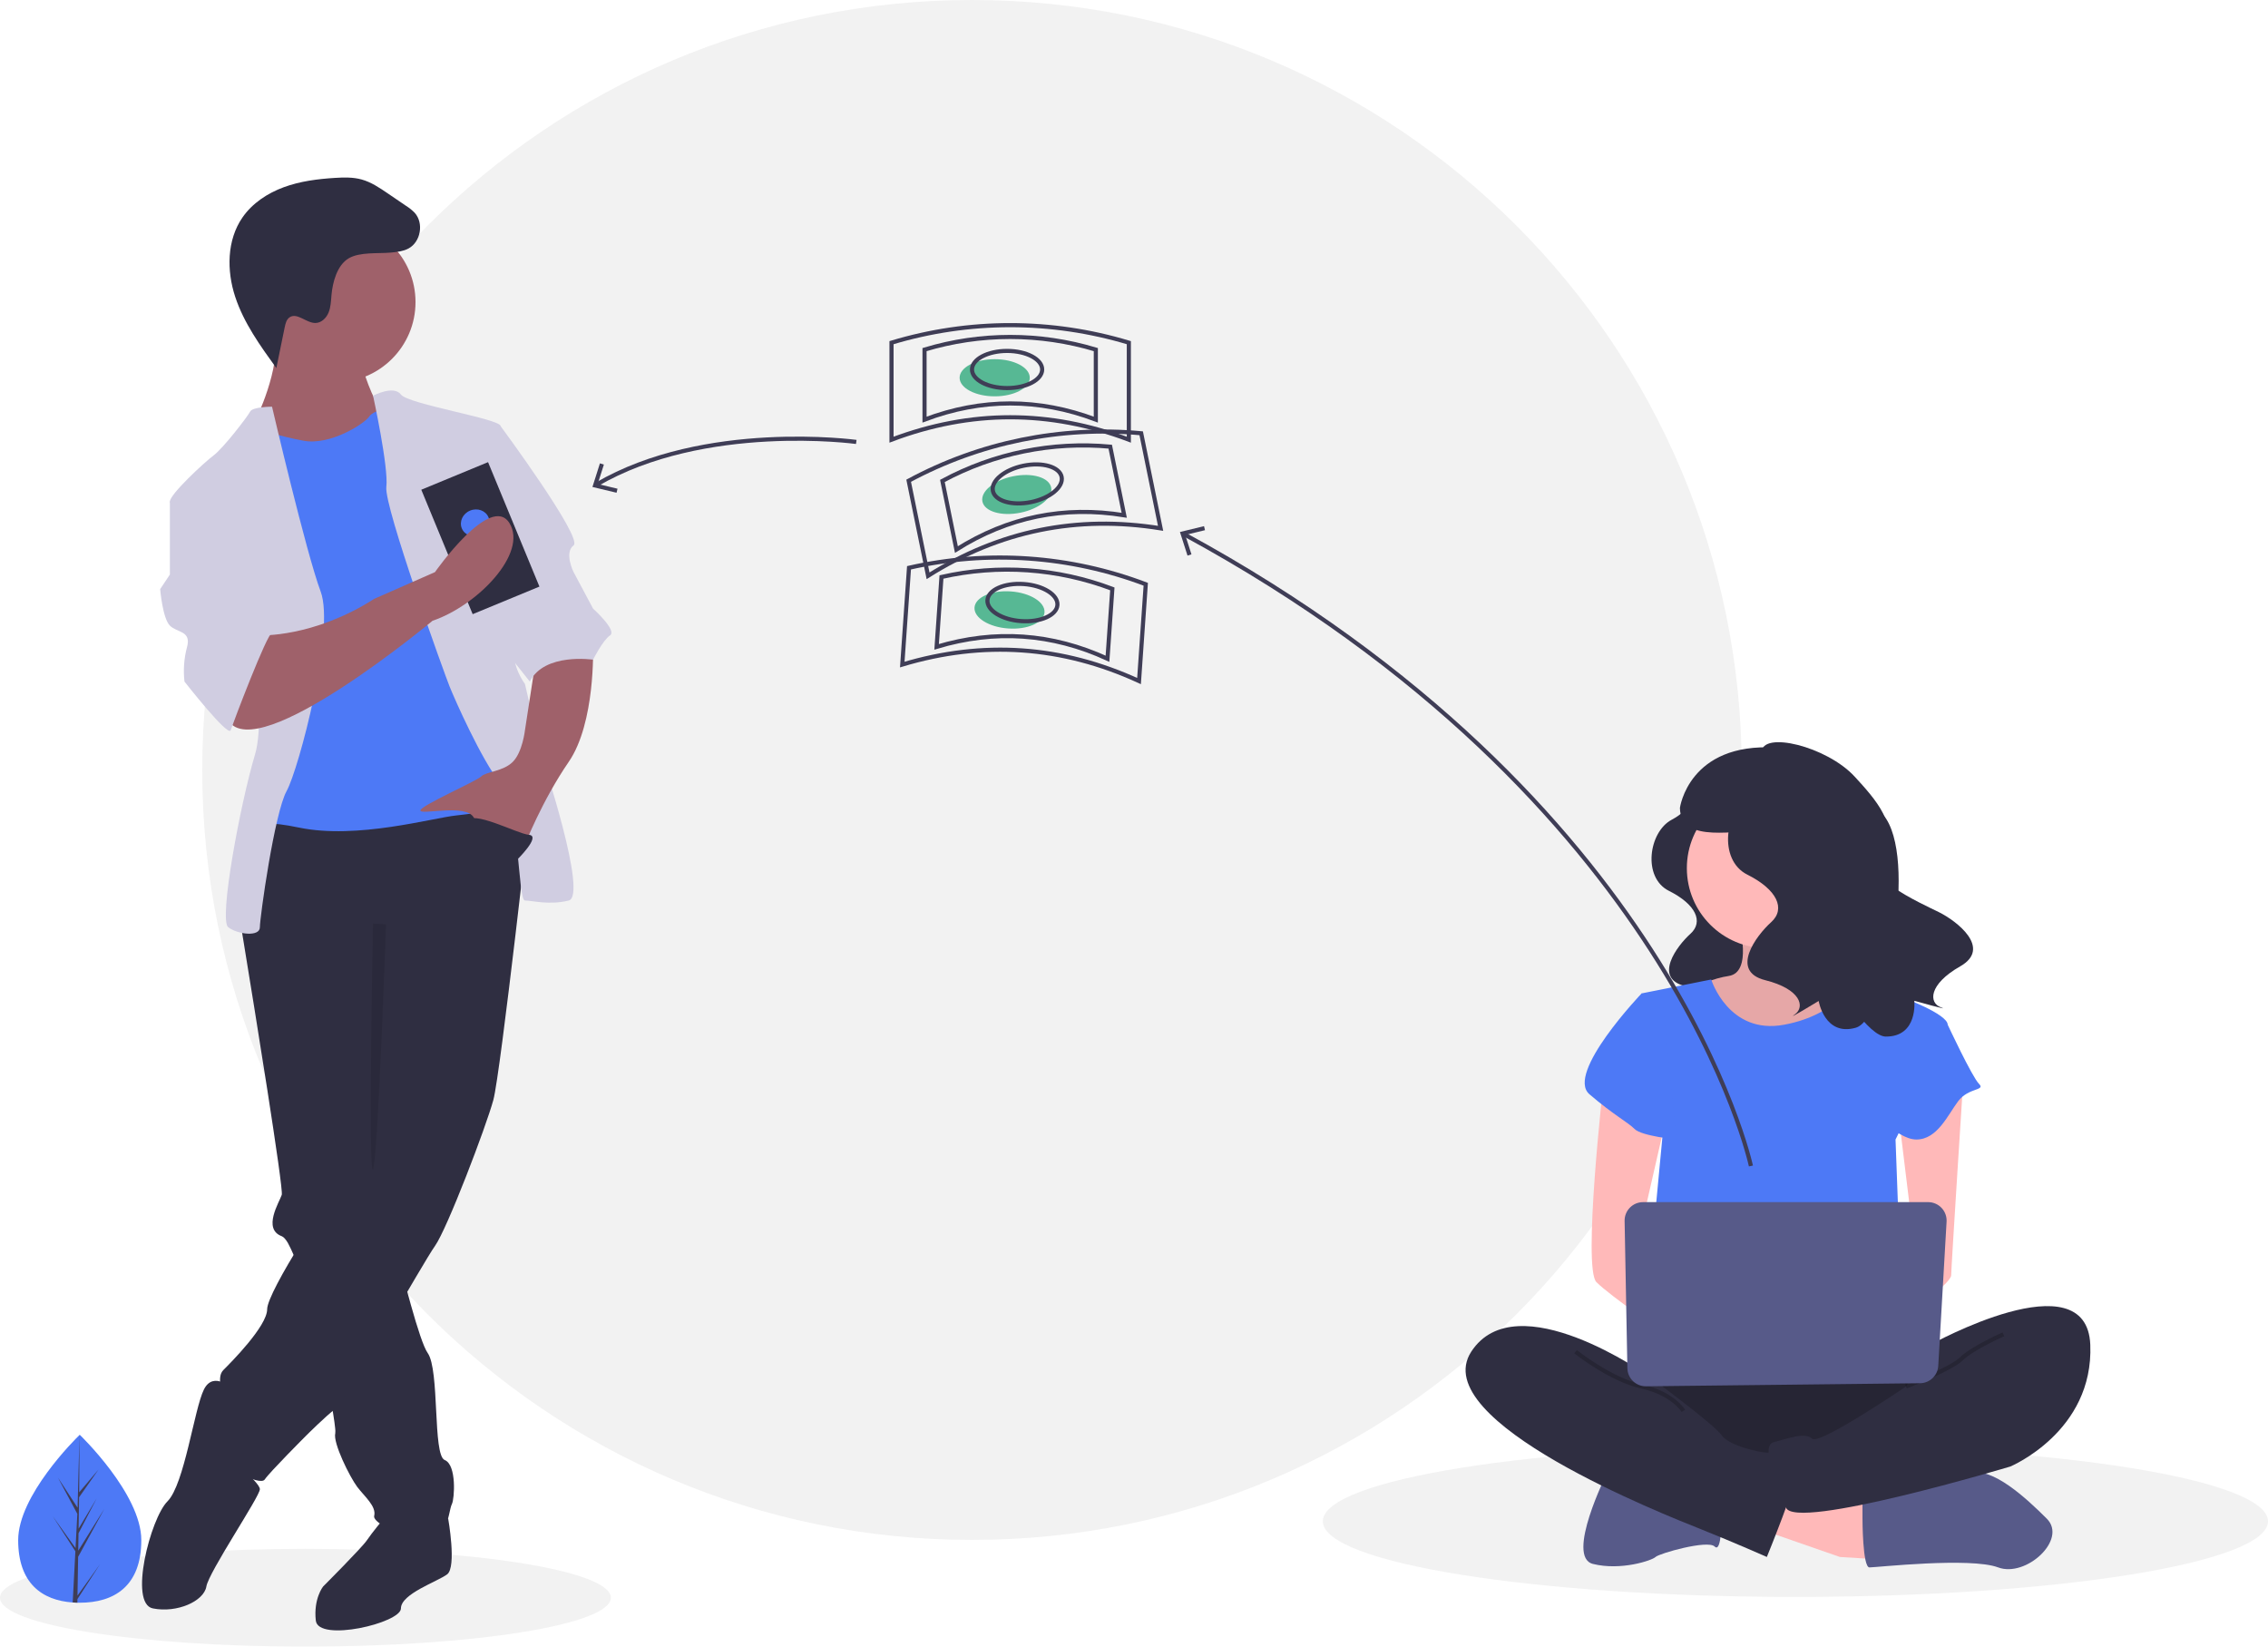
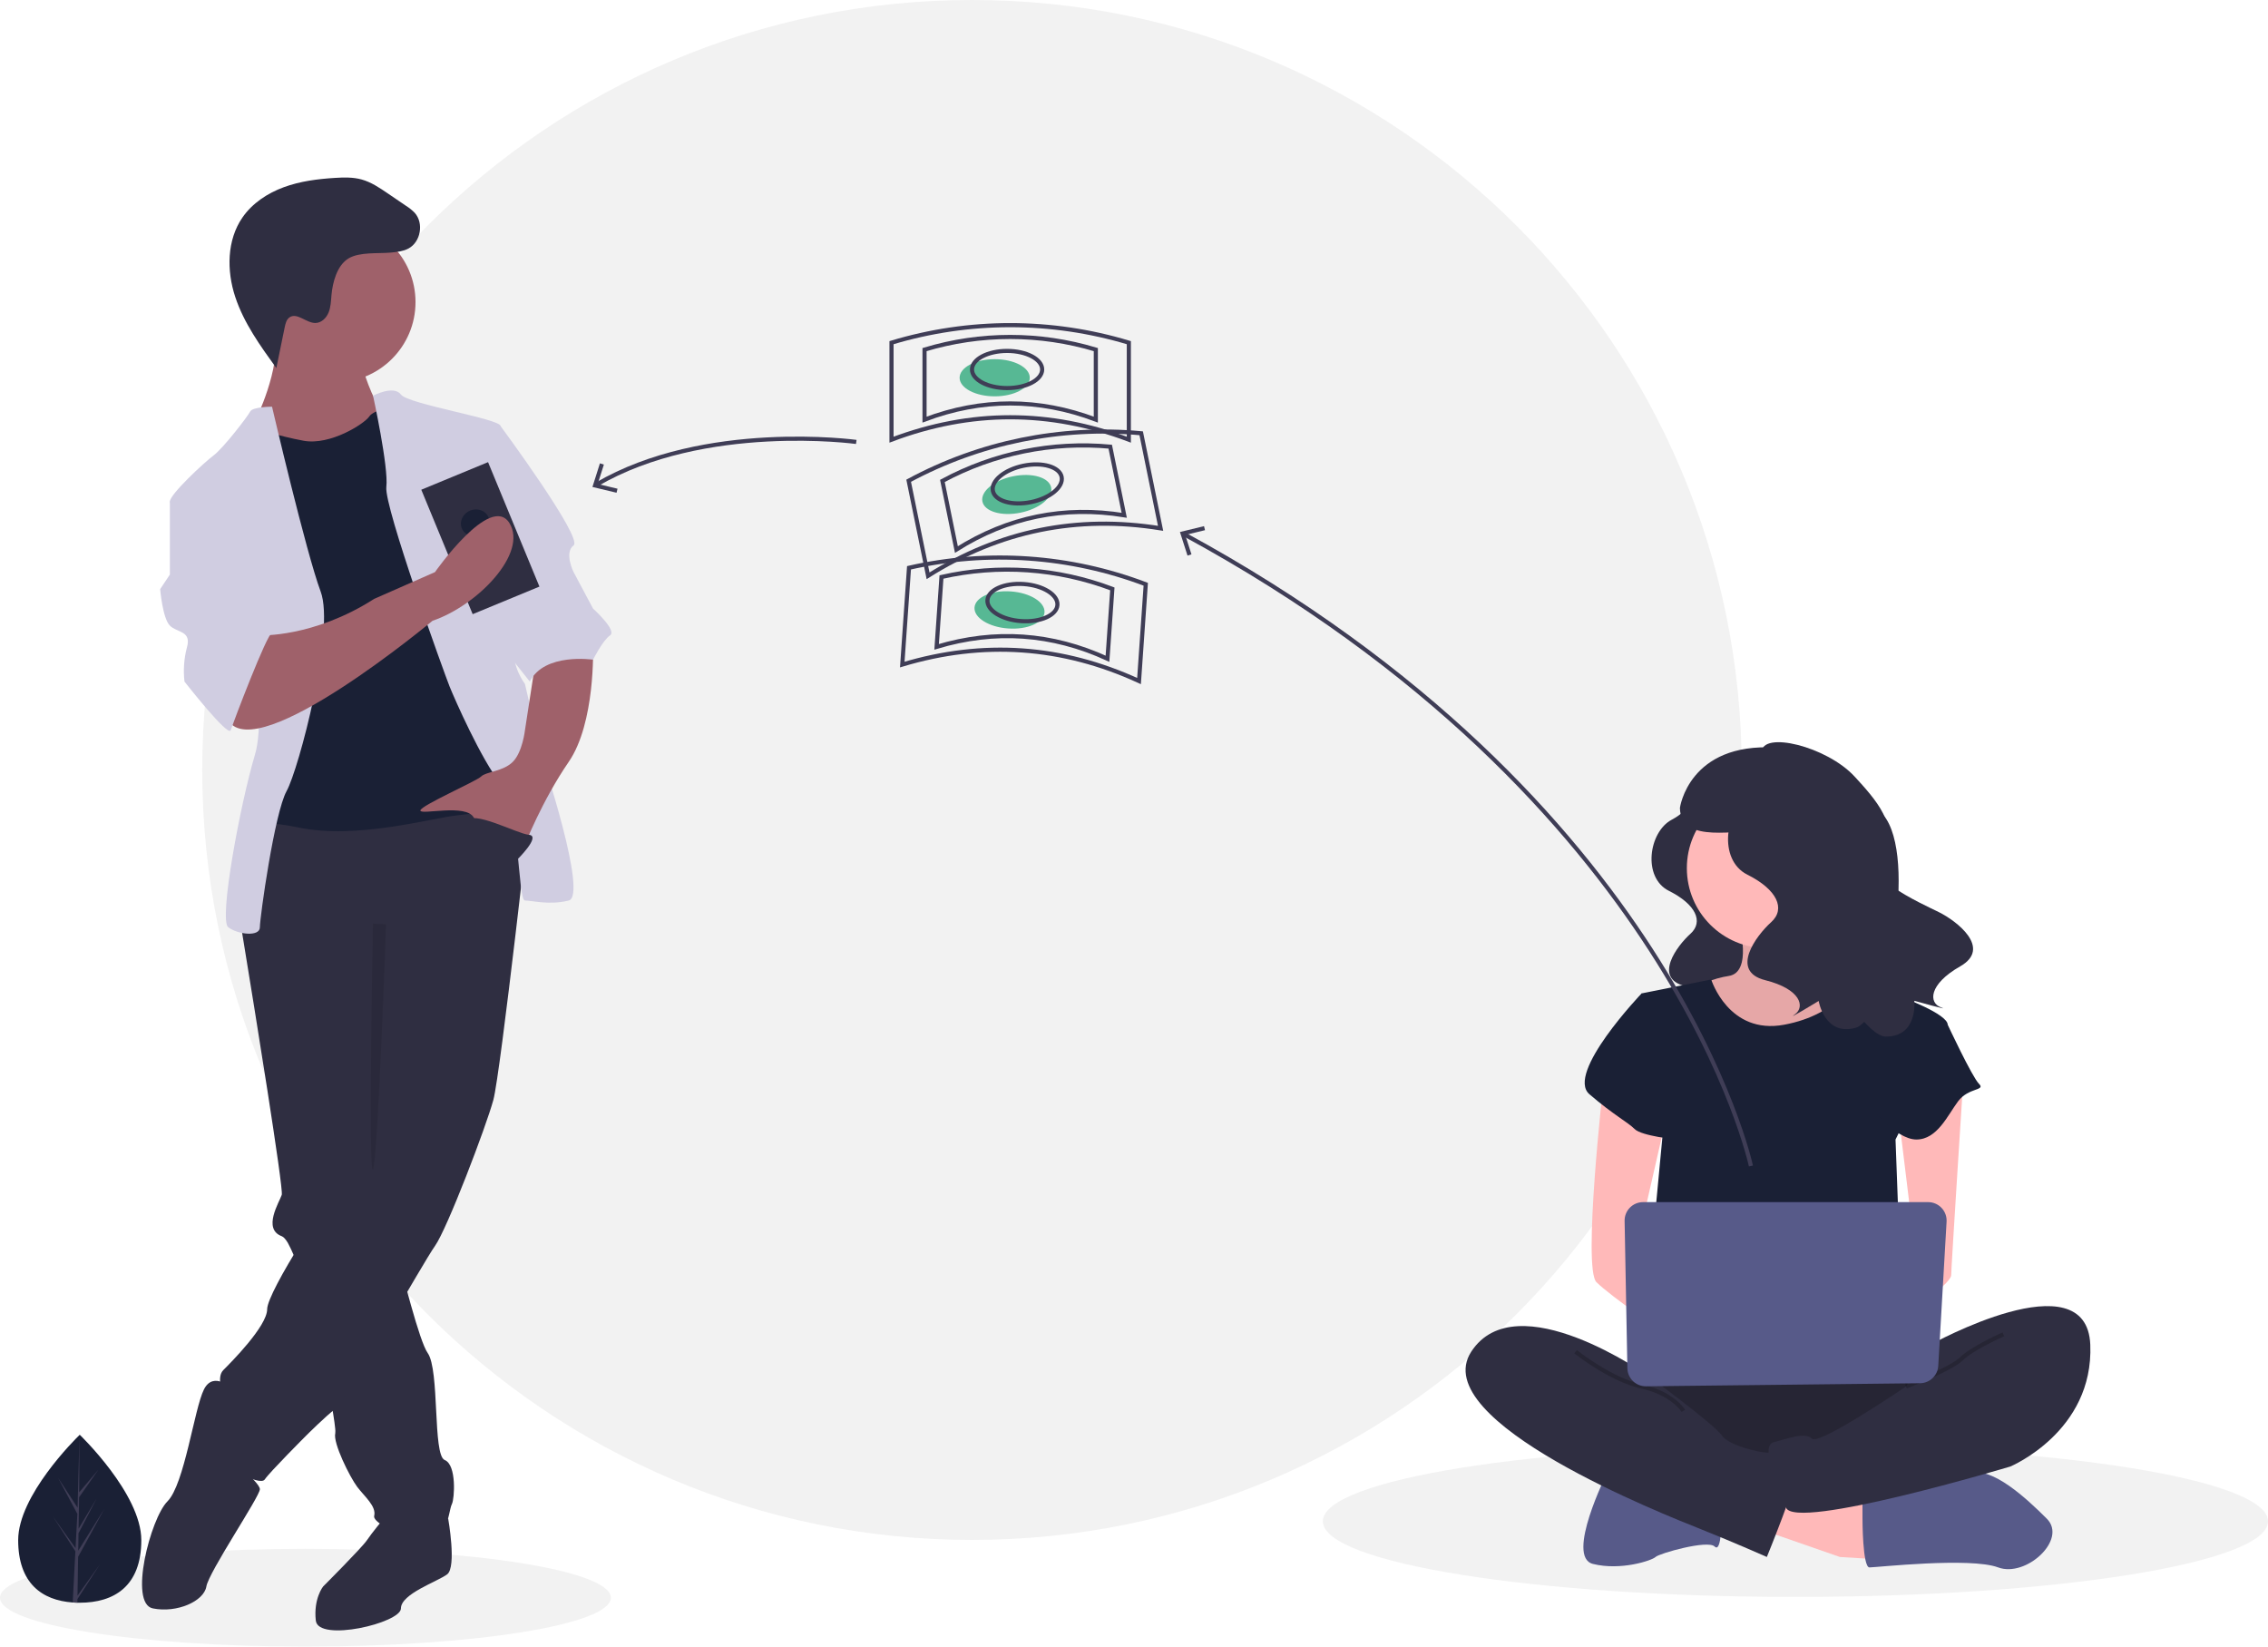
<svg xmlns="http://www.w3.org/2000/svg" id="ecb8a146-dd8f-4f83-ab4e-53bb1469e238" data-name="Layer 1" width="1099" height="797.68" viewBox="0 0 1099 797.68">
  <circle cx="471" cy="373" r="373" fill="#f2f2f2" />
  <ellipse cx="148" cy="774" rx="148" ry="23.68" fill="#f2f2f2" />
  <ellipse cx="870" cy="736.969" rx="229" ry="36.64" fill="#f2f2f2" />
  <path d="M869.62,435.945s1.95,6.499-9.098,12.348-14.297,27.945-1.3,34.443,16.897,14.947,10.398,20.796-18.197,21.446-2.6,25.345,17.547,11.698,12.998,14.947,10.398-5.849,10.398-5.849,2.6,15.597,16.247,11.698,51.99-77.985,32.494-88.383S869.62,435.945,869.62,435.945Z" transform="translate(-50.5 -51.15983)" fill="#2f2e41" />
  <path d="M893.175,498.697s6.741,23.594-5.056,25.279a46.052,46.052,0,0,0-20.224,8.426l21.909,28.65h40.447l25.279-25.279s-33.706-25.279-26.965-40.447S893.175,498.697,893.175,498.697Z" transform="translate(-50.5 -51.15983)" fill="#ffb9b9" />
  <path d="M893.175,498.697s6.741,23.594-5.056,25.279a46.052,46.052,0,0,0-20.224,8.426l21.909,28.65h40.447l25.279-25.279s-33.706-25.279-26.965-40.447S893.175,498.697,893.175,498.697Z" transform="translate(-50.5 -51.15983)" opacity="0.1" />
  <polygon points="852.787 740.779 891.549 754.261 918.513 755.946 916.828 732.352 861.213 715.904 852.787 740.779" fill="#ffb9b9" />
  <path d="M953.003,786.882s0,23.594,3.371,23.594,48.874-5.056,62.356,0,33.706-13.482,23.594-23.594-26.606-25.279-36.897-21.909-52.424,11.797-52.424,11.797Z" transform="translate(-50.5 -51.15983)" fill="#575a89" />
  <path d="M829.134,764.974s-20.224,40.447-6.741,43.818,28.65-1.685,30.335-3.371,25.279-8.426,28.65-5.056,3.371-13.482,3.371-13.482Z" transform="translate(-50.5 -51.15983)" fill="#575a89" />
  <path d="M845.987,709.359s-32.021,43.818-8.426,55.615,136.509,11.797,144.936,0,11.797-48.874,0-52.244S845.987,709.359,845.987,709.359Z" transform="translate(-50.5 -51.15983)" fill="#2f2e41" />
  <path d="M845.987,709.359s-32.021,43.818-8.426,55.615,136.509,11.797,144.936,0,11.797-48.874,0-52.244S845.987,709.359,845.987,709.359Z" transform="translate(-50.5 -51.15983)" opacity="0.2" />
  <circle cx="856.157" cy="420.572" r="38.762" fill="#ffb9b9" />
-   <path d="M845.987,532.403l33.706-6.741s8.426,26.965,35.391,21.909,33.706-21.909,33.706-21.909,20.224,8.426,21.909,8.426,23.594,8.426,23.594,13.482-25.279,55.615-25.279,55.615l3.371,91.006-124.712-3.371,8.426-89.321Z" transform="translate(-50.5 -51.15983)" fill="#4d79f6" />
+   <path d="M845.987,532.403l33.706-6.741s8.426,26.965,35.391,21.909,33.706-21.909,33.706-21.909,20.224,8.426,21.909,8.426,23.594,8.426,23.594,13.482-25.279,55.615-25.279,55.615l3.371,91.006-124.712-3.371,8.426-89.321Z" transform="translate(-50.5 -51.15983)" fill="#1a2035" />
  <path d="M827.449,576.22s-10.112,89.321-3.371,96.062,33.706,25.279,33.706,25.279V677.338l-13.482-25.279,13.482-58.985Z" transform="translate(-50.5 -51.15983)" fill="#ffb9b9" />
  <path d="M1001.877,573.692s-5.899,91.849-5.899,95.219-15.168,15.168-20.224,15.168-8.426-8.426-8.426-8.426l11.797-13.482-8.426-69.097Z" transform="translate(-50.5 -51.15983)" fill="#ffb9b9" />
  <path d="M985.866,702.618s75.838-42.132,77.524,0-38.762,58.985-38.762,58.985-104.488,31.332-108.702,19.879-12.64-29.991-5.899-31.676,15.168-5.056,18.538-1.685,45.503-25.279,45.503-25.279Z" transform="translate(-50.5 -51.15983)" fill="#2f2e41" />
  <path d="M1021.258,697.562s-15.168,6.741-20.224,11.797-26.965,13.482-26.965,13.482" transform="translate(-50.5 -51.15983)" fill="none" stroke="#000" stroke-miterlimit="10" stroke-width="2" opacity="0.2" />
-   <path d="M856.099,535.773l-10.112-3.371s-37.077,38.762-25.279,48.874,18.538,13.482,21.909,16.853,20.224,5.056,20.224,5.056Z" transform="translate(-50.5 -51.15983)" fill="#4d79f6" />
-   <path d="M979.125,544.2l15.168,3.371s11.797,25.279,15.168,28.65-5.056,1.685-10.112,8.426-10.112,18.538-20.224,18.538-23.594-16.853-23.594-16.853Z" transform="translate(-50.5 -51.15983)" fill="#4d79f6" />
+   <path d="M856.099,535.773l-10.112-3.371s-37.077,38.762-25.279,48.874,18.538,13.482,21.909,16.853,20.224,5.056,20.224,5.056Z" transform="translate(-50.5 -51.15983)" fill="#1a2035" />
+   <path d="M979.125,544.2l15.168,3.371s11.797,25.279,15.168,28.65-5.056,1.685-10.112,8.426-10.112,18.538-20.224,18.538-23.594-16.853-23.594-16.853Z" transform="translate(-50.5 -51.15983)" fill="#1a2035" />
  <path d="M849.357,717.785s-64.041-45.503-85.95-11.797,94.377,79.209,111.23,85.95,32.021,13.482,32.021,13.482,15.168-37.077,15.168-43.818-11.797-6.741-15.168-6.741-18.538-3.371-21.909-8.426S849.357,717.785,849.357,717.785Z" transform="translate(-50.5 -51.15983)" fill="#2f2e41" />
  <path d="M813.966,705.988s16.853,13.482,32.021,16.853,20.224,11.797,20.224,11.797" transform="translate(-50.5 -51.15983)" fill="none" stroke="#000" stroke-miterlimit="10" stroke-width="2" opacity="0.2" />
  <path d="M837.732,642.622l1.346,71.356a8.933,8.933,0,0,0,9.032,8.764l132.79-1.492a8.933,8.933,0,0,0,8.818-8.418l4.031-69.864a8.933,8.933,0,0,0-8.918-9.447H846.663A8.933,8.933,0,0,0,837.732,642.622Z" transform="translate(-50.5 -51.15983)" fill="#575a89" />
  <path d="M908.728,423.04s2.16,7.199-10.079,13.679-15.839,30.957-1.44,38.157,18.718,16.558,11.519,23.038-20.158,23.758-2.88,28.077,19.438,12.959,14.399,16.558,11.519-6.479,11.519-6.479,2.88,17.278,17.998,12.959,30.203-82.84,13.35-103.064C947.445,427.16,908.728,423.04,908.728,423.04Z" transform="translate(-50.5 -51.15983)" fill="#2f2e41" />
  <path d="M904.13,415.629c.003-10.547,31.559-2.969,45.088,11.758,9.369,10.198,23.599,25.54,11.674,36.355s20.439,24.992,29.119,29.29,25.817,17.443,10.343,26.261-15.224,17.72-9.401,19.827-12.839-3.134-12.839-3.134,1.885,17.415-13.838,17.332-60.832-86.494-50.056-110.513C924.24,420.473,904.13,415.629,904.13,415.629Z" transform="translate(-50.5 -51.15983)" fill="#2f2e41" />
  <path d="M910.965,413.318c-42.198-2.541-46.433,29.223-46.433,29.223.292,18.382,29.483,9.425,37.59,12.165,9.781-7.036,28.636-20.35,42.12-29.851A63.774,63.774,0,0,0,910.965,413.318Z" transform="translate(-50.5 -51.15983)" fill="#2f2e41" />
  <path d="M898.942,616.008S861.09,438.609,624.169,309.92" transform="translate(-50.5 -51.15983)" fill="none" stroke="#3f3d56" stroke-miterlimit="10" stroke-width="2" />
  <polygon points="583.431 254.891 583.905 256.836 574.322 259.16 577.341 268.549 575.435 269.16 571.76 257.724 583.431 254.891" fill="#3f3d56" />
-   <path d="M118.973,797.271c0,22.469-13.356,30.314-29.834,30.314q-.573,0-1.143-.013c-.763-.016-1.52-.053-2.267-.104-14.871-1.052-26.424-9.301-26.424-30.197,0-21.625,27.634-48.912,29.71-50.932l.004-.004c.08-.078.12-.116.12-.116S118.973,774.803,118.973,797.271Z" transform="translate(-50.5 -51.15983)" fill="#4d79f6" />
+   <path d="M118.973,797.271c0,22.469-13.356,30.314-29.834,30.314q-.573,0-1.143-.013c-.763-.016-1.52-.053-2.267-.104-14.871-1.052-26.424-9.301-26.424-30.197,0-21.625,27.634-48.912,29.71-50.932l.004-.004c.08-.078.12-.116.12-.116S118.973,774.803,118.973,797.271Z" transform="translate(-50.5 -51.15983)" fill="#1a2035" />
  <path d="M88.052,824.148,98.964,808.901,88.025,825.822l-.029,1.75c-.763-.016-1.52-.053-2.267-.104l1.176-22.479-.009-.175.02-.033.111-2.123L76.061,785.696,87.062,801.067l.025.451.889-16.985-9.388-17.528,9.503,14.547.925-35.212.004-.12v.116L88.865,774.103l9.347-11.008L88.827,776.495l-.247,15.207,8.727-14.594-8.763,16.832-.138,8.454,12.669-20.313-12.717,23.263Z" transform="translate(-50.5 -51.15983)" fill="#3f3d56" />
  <path d="M261.273,791.45l6.382-4.741s4.224,23.597-.489,27.132-22.391,9.428-22.391,16.498-40.068,16.498-41.246,5.892,3.535-16.498,3.535-16.498,18.855-18.855,21.212-22.391,8.249-10.606,8.249-10.606Z" transform="translate(-50.5 -51.15983)" fill="#2f2e41" />
  <path d="M166.996,498.014s.177,1.037.483,2.934c.283,1.685.672,4.066,1.143,7,4.95,30.204,19.386,119.119,18.408,122.053-1.178,3.535-9.428,16.498,0,20.034.907.342,1.886,1.449,2.934,3.194a68.494,68.494,0,0,1,4.985,11.761c5.621,16.31,11.632,42.413,15.108,60.49,1.52,7.943,2.557,14.33,2.864,17.677a9.612,9.612,0,0,1,.035,2.333c-1.178,4.714,7.071,21.212,10.606,25.926s9.428,9.428,8.249,14.142,29.462,17.677,32.997,9.428,3.535-12.963,4.714-15.32,2.357-18.855-3.535-21.212-2.357-43.603-8.249-51.852c-1.968-2.746-4.973-12.044-8.12-23.227-1.237-4.384-2.487-9.051-3.712-13.729-4.973-19.174-9.38-38.465-9.38-38.465L237.704,493.3l-64.815-8.249-1.662,3.665-3.312,7.271Z" transform="translate(-50.5 -51.15983)" fill="#2f2e41" />
  <path d="M163.461,724.278s-9.428-9.428-14.142,0-9.428,45.96-17.677,54.209-18.855,49.495-7.071,51.852,24.748-3.535,25.926-10.606S176.424,776.13,176.424,772.595s-16.498-16.498-16.498-16.498Z" transform="translate(-50.5 -51.15983)" fill="#2f2e41" />
  <path d="M308.412,433.198s-15.32,137.88-18.855,150.843-22.391,62.458-28.283,70.708-43.603,75.422-48.317,78.957-14.142,12.963-14.142,12.963-17.677,17.677-20.034,21.212-22.391-7.071-23.569-14.142,1.178-18.855,2.357-23.569-2.357-11.785,1.178-15.32,21.212-21.212,21.212-29.462,30.64-56.566,42.425-67.172,9.428-28.283,9.428-28.283V518.047l-64.815-20.034s3.535-56.566,11.785-56.566S295.449,422.592,308.412,433.198Z" transform="translate(-50.5 -51.15983)" fill="#2f2e41" />
  <circle cx="162.456" cy="146.346" r="38.889" fill="#9f616a" />
  <path d="M225.919,228.146s4.714,17.677,10.606,22.391-15.32,24.748-15.32,24.748l-40.068,2.357-7.071-22.391s12.963-25.926,9.428-42.425S225.919,228.146,225.919,228.146Z" transform="translate(-50.5 -51.15983)" fill="#9f616a" />
-   <path d="M242.418,248.18s-10.606,1.178-12.963,4.714-18.855,14.142-31.818,11.785-21.212-5.892-23.569-4.714-7.071,25.926-7.071,25.926l12.963,37.711-2.357,103.705-3.535,28.283s-7.071-9.428,21.212-3.535,64.815-4.714,76.6-5.892,31.818-4.714,32.997-11.785-3.535-32.997-3.535-32.997l-18.855-78.957-11.785-42.425Z" transform="translate(-50.5 -51.15983)" fill="#4d79f6" />
+   <path d="M242.418,248.18s-10.606,1.178-12.963,4.714-18.855,14.142-31.818,11.785-21.212-5.892-23.569-4.714-7.071,25.926-7.071,25.926l12.963,37.711-2.357,103.705-3.535,28.283s-7.071-9.428,21.212-3.535,64.815-4.714,76.6-5.892,31.818-4.714,32.997-11.785-3.535-32.997-3.535-32.997l-18.855-78.957-11.785-42.425Z" transform="translate(-50.5 -51.15983)" fill="#1a2035" />
  <path d="M231.271,242.861s9.968-5.287,13.504-.573,48.317,11.785,48.317,15.32,9.428,98.991,7.071,107.24,4.714,17.677,4.714,17.677l8.249,35.354s22.391,67.172,12.963,69.529-17.677,0-21.212,0-2.357-44.782-11.785-56.566-22.391-41.246-24.748-47.138-31.818-87.206-30.64-96.634S231.271,242.861,231.271,242.861Z" transform="translate(-50.5 -51.15983)" fill="#d0cde1" />
  <path d="M182.316,248.18s-9.428,0-10.606,2.357S158.747,268.214,154.033,271.749,132.821,290.604,132.821,294.14s34.175,29.462,34.175,29.462,14.142,69.529,7.071,93.098-17.677,80.135-12.963,83.671,15.32,4.714,15.32,0,7.071-55.388,12.963-65.994,23.569-77.778,16.498-96.634S182.316,248.18,182.316,248.18Z" transform="translate(-50.5 -51.15983)" fill="#d0cde1" />
  <path d="M337.873,364.847s1.178,36.532-11.785,55.388-21.212,40.068-21.212,40.068-21.212-5.892-24.748-12.963-25.926-1.178-25.926-3.535,27.105-14.142,29.462-16.498,10.606-2.357,15.32-7.071,5.892-15.32,5.892-15.32l4.714-30.64Z" transform="translate(-50.5 -51.15983)" fill="#9f616a" />
  <path d="M239.741,173.528c2.992-.272,6.077-.571,8.721-1.997,5.925-3.195,7.496-12.294,2.986-17.291a22.344,22.344,0,0,0-4.143-3.331l-8.958-6.097c-3.962-2.697-8.017-5.437-12.638-6.709-4.179-1.15-8.594-1.032-12.92-.763-8.399.522-16.849,1.6-24.749,4.5s-15.268,7.751-20.052,14.673c-7.585,10.974-7.689,25.775-3.511,38.444s12.112,23.701,19.931,34.51l4.057-19.795c.361-1.763.829-3.695,2.295-4.739,3.645-2.593,8.103,2.731,12.576,2.697,2.874-.022,5.287-2.386,6.376-5.046s1.161-5.605,1.413-8.468c.534-6.064,2.653-14.502,8.396-17.847C224.872,173.153,233.726,174.074,239.741,173.528Z" transform="translate(-50.5 -51.15983)" fill="#2f2e41" />
  <path d="M237.56,498.965s-3.98,115.127-6.337,118.663,0-119.025,0-119.025Z" transform="translate(-50.5 -51.15983)" opacity="0.1" />
  <path d="M283.664,257.607h9.428s40.068,54.209,35.354,57.745,0,12.963,0,12.963l9.428,17.677s11.785,10.606,8.249,12.963-8.249,11.785-8.249,11.785-23.569-3.535-30.64,10.606L291.949,362.05Z" transform="translate(-50.5 -51.15983)" fill="#d0cde1" />
  <rect x="265.768" y="279.254" width="35" height="65.224" transform="translate(-148.0884 80.56853) rotate(-22.43787)" fill="#2f2e41" />
-   <ellipse cx="280.75" cy="304.458" rx="7" ry="6.431" transform="translate(-145.4514 79.04643) rotate(-22.43785)" fill="#4d79f6" />
+   <ellipse cx="280.75" cy="304.458" rx="7" ry="6.431" transform="translate(-145.4514 79.04643) rotate(-22.43785)" fill="#1a2035" />
  <path d="M260.095,351.884s-84.849,70.708-98.991,48.317,15.32-41.246,15.32-41.246,25.926,1.178,55.388-17.677l29.462-12.963s26.896-38.399,36.061-23.777S281.69,344.608,260.095,351.884Z" transform="translate(-50.5 -51.15983)" fill="#9f616a" />
  <path d="M145.784,289.426,132.821,294.14v35.354l-4.714,7.071s1.178,14.142,4.714,17.677,10.606,2.357,8.249,10.606a44.667,44.667,0,0,0-1.178,16.498s21.212,27.105,22.391,23.569,17.677-47.138,20.034-47.138-23.569-68.351-23.569-68.351Z" transform="translate(-50.5 -51.15983)" fill="#d0cde1" />
  <path d="M300.752,467.963s12.185-11.785,6.093-12.374-27.305-12.374-30.84-6.482S300.752,467.963,300.752,467.963Z" transform="translate(-50.5 -51.15983)" fill="#2f2e41" />
  <ellipse cx="482" cy="183" rx="17" ry="9" fill="#57b894" />
  <path d="M597.5,264.16q-57.5-21.717-115,0v-47a199.038,199.038,0,0,1,115,0Z" transform="translate(-50.5 -51.15983)" fill="none" stroke="#3f3d56" stroke-miterlimit="10" stroke-width="2" />
  <path d="M581.5,254.44q-41.5-15.674-83,0V220.519a143.653,143.653,0,0,1,83,0Z" transform="translate(-50.5 -51.15983)" fill="none" stroke="#3f3d56" stroke-miterlimit="10" stroke-width="2" />
  <ellipse cx="488" cy="179" rx="17" ry="9" fill="none" stroke="#3f3d56" stroke-miterlimit="10" stroke-width="2" />
  <ellipse cx="543.2" cy="290.706" rx="17" ry="9" transform="translate(-97.66163 63.33821) rotate(-11.53546)" fill="#57b894" />
  <path d="M612.886,307.101q-60.681-9.779-112.677,22.997l-9.399-46.051a199.038,199.038,0,0,1,112.677-22.997Z" transform="translate(-50.5 -51.15983)" fill="none" stroke="#3f3d56" stroke-miterlimit="10" stroke-width="2" />
  <path d="M595.266,300.777q-43.796-7.058-81.323,16.598L507.159,284.139a143.653,143.653,0,0,1,81.323-16.598Z" transform="translate(-50.5 -51.15983)" fill="none" stroke="#3f3d56" stroke-miterlimit="10" stroke-width="2" />
  <ellipse cx="548.279" cy="285.587" rx="17" ry="9" transform="translate(-96.53536 64.25047) rotate(-11.53546)" fill="none" stroke="#3f3d56" stroke-miterlimit="10" stroke-width="2" />
  <ellipse cx="539.675" cy="346.645" rx="9" ry="17" transform="translate(105.9025 809.7943) rotate(-86.0194)" fill="#57b894" />
  <path d="M602.435,381.085q-55.854-25.656-114.723-7.983l3.263-46.887a199.038,199.038,0,0,1,114.723,7.983Z" transform="translate(-50.5 -51.15983)" fill="none" stroke="#3f3d56" stroke-miterlimit="10" stroke-width="2" />
  <path d="M587.149,370.278Q546.837,351.761,504.349,364.516l2.355-33.84a143.653,143.653,0,0,1,82.8,5.762Z" transform="translate(-50.5 -51.15983)" fill="none" stroke="#3f3d56" stroke-miterlimit="10" stroke-width="2" />
  <ellipse cx="545.938" cy="343.071" rx="9" ry="17" transform="translate(115.2961 812.7167) rotate(-86.0194)" fill="none" stroke="#3f3d56" stroke-miterlimit="10" stroke-width="2" />
  <path d="M465.422,265.251s-73.496-10.055-125.982,20.704" transform="translate(-50.5 -51.15983)" fill="none" stroke="#3f3d56" stroke-miterlimit="10" stroke-width="2" />
  <polygon points="290.708 224.459 292.617 225.063 289.633 234.462 299.227 236.751 298.76 238.698 287.077 235.907 290.708 224.459" fill="#3f3d56" />
</svg>
